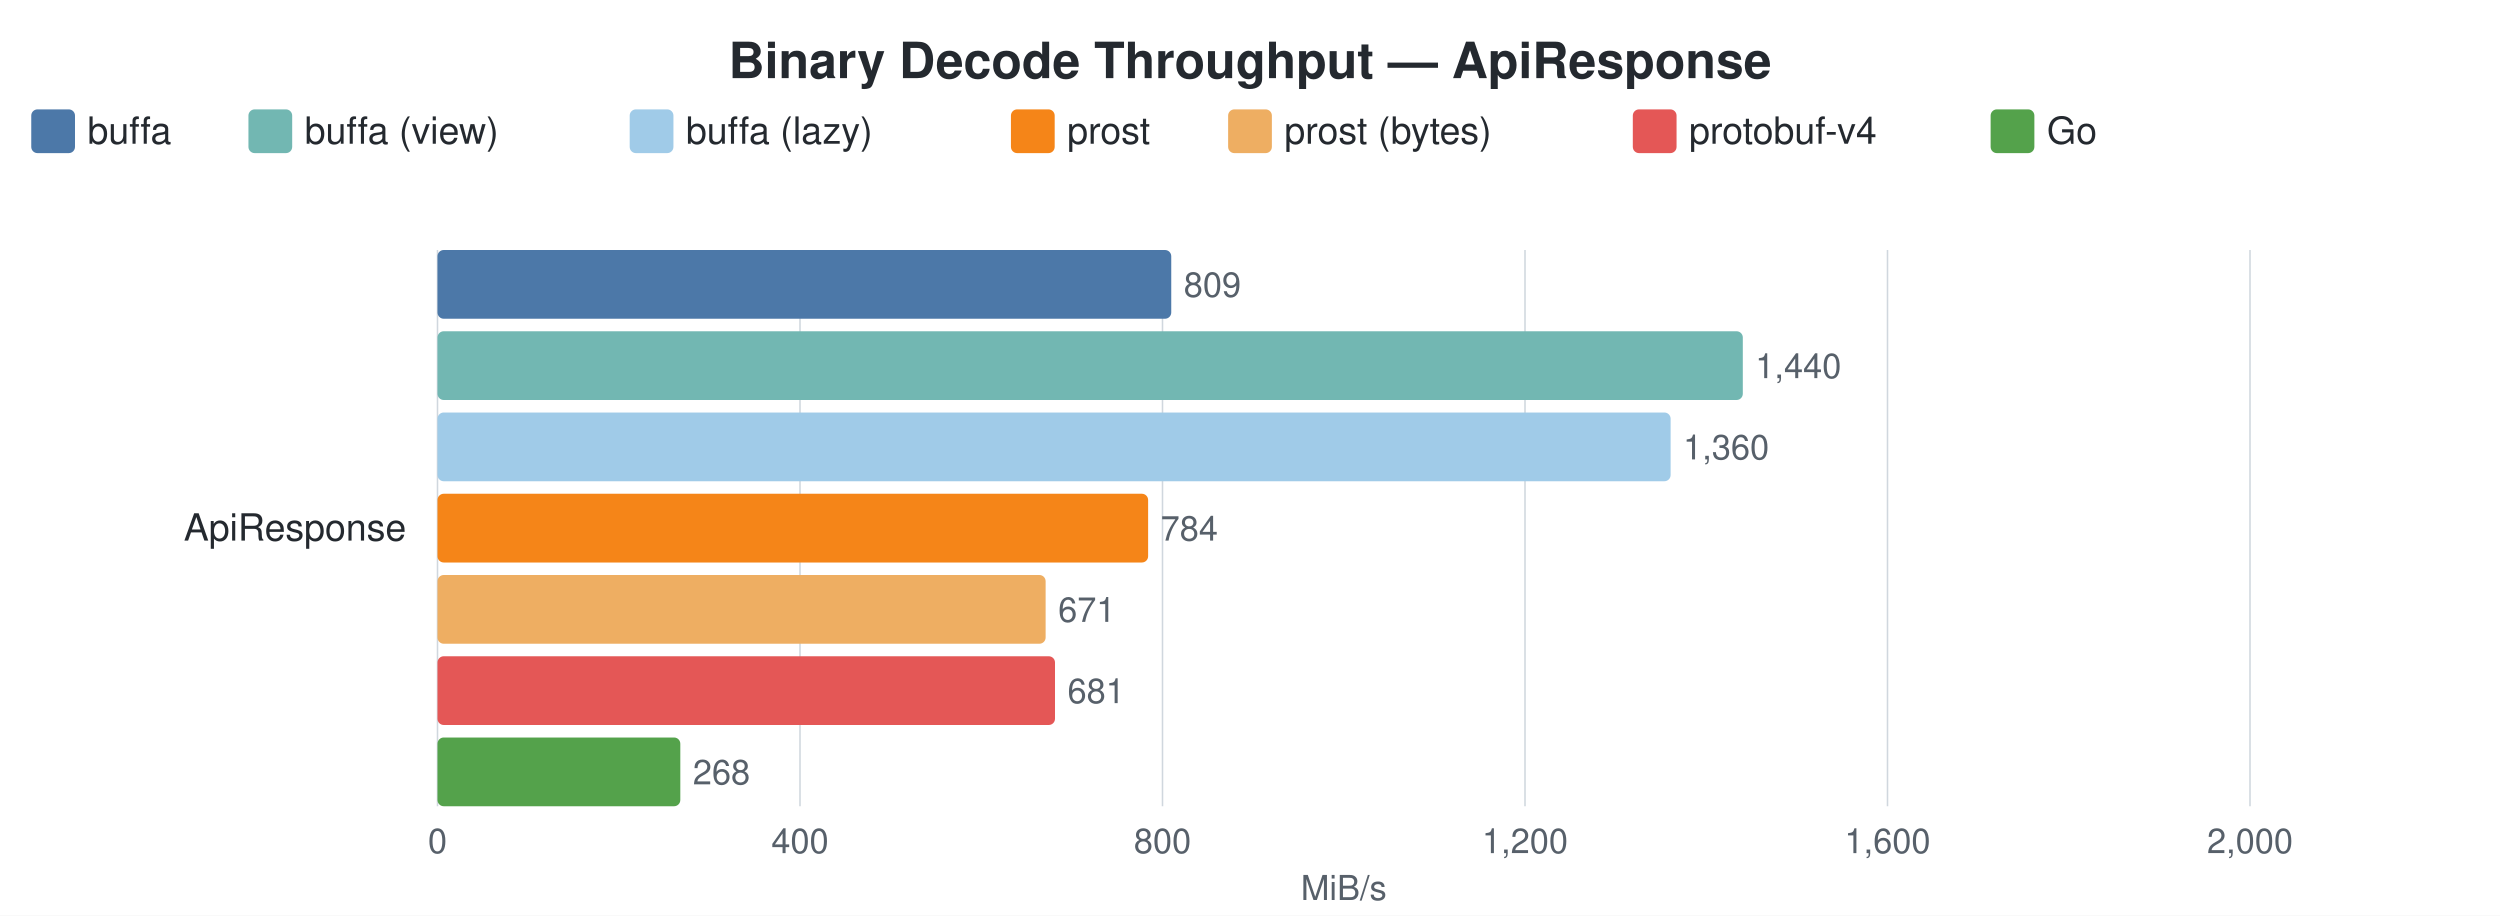
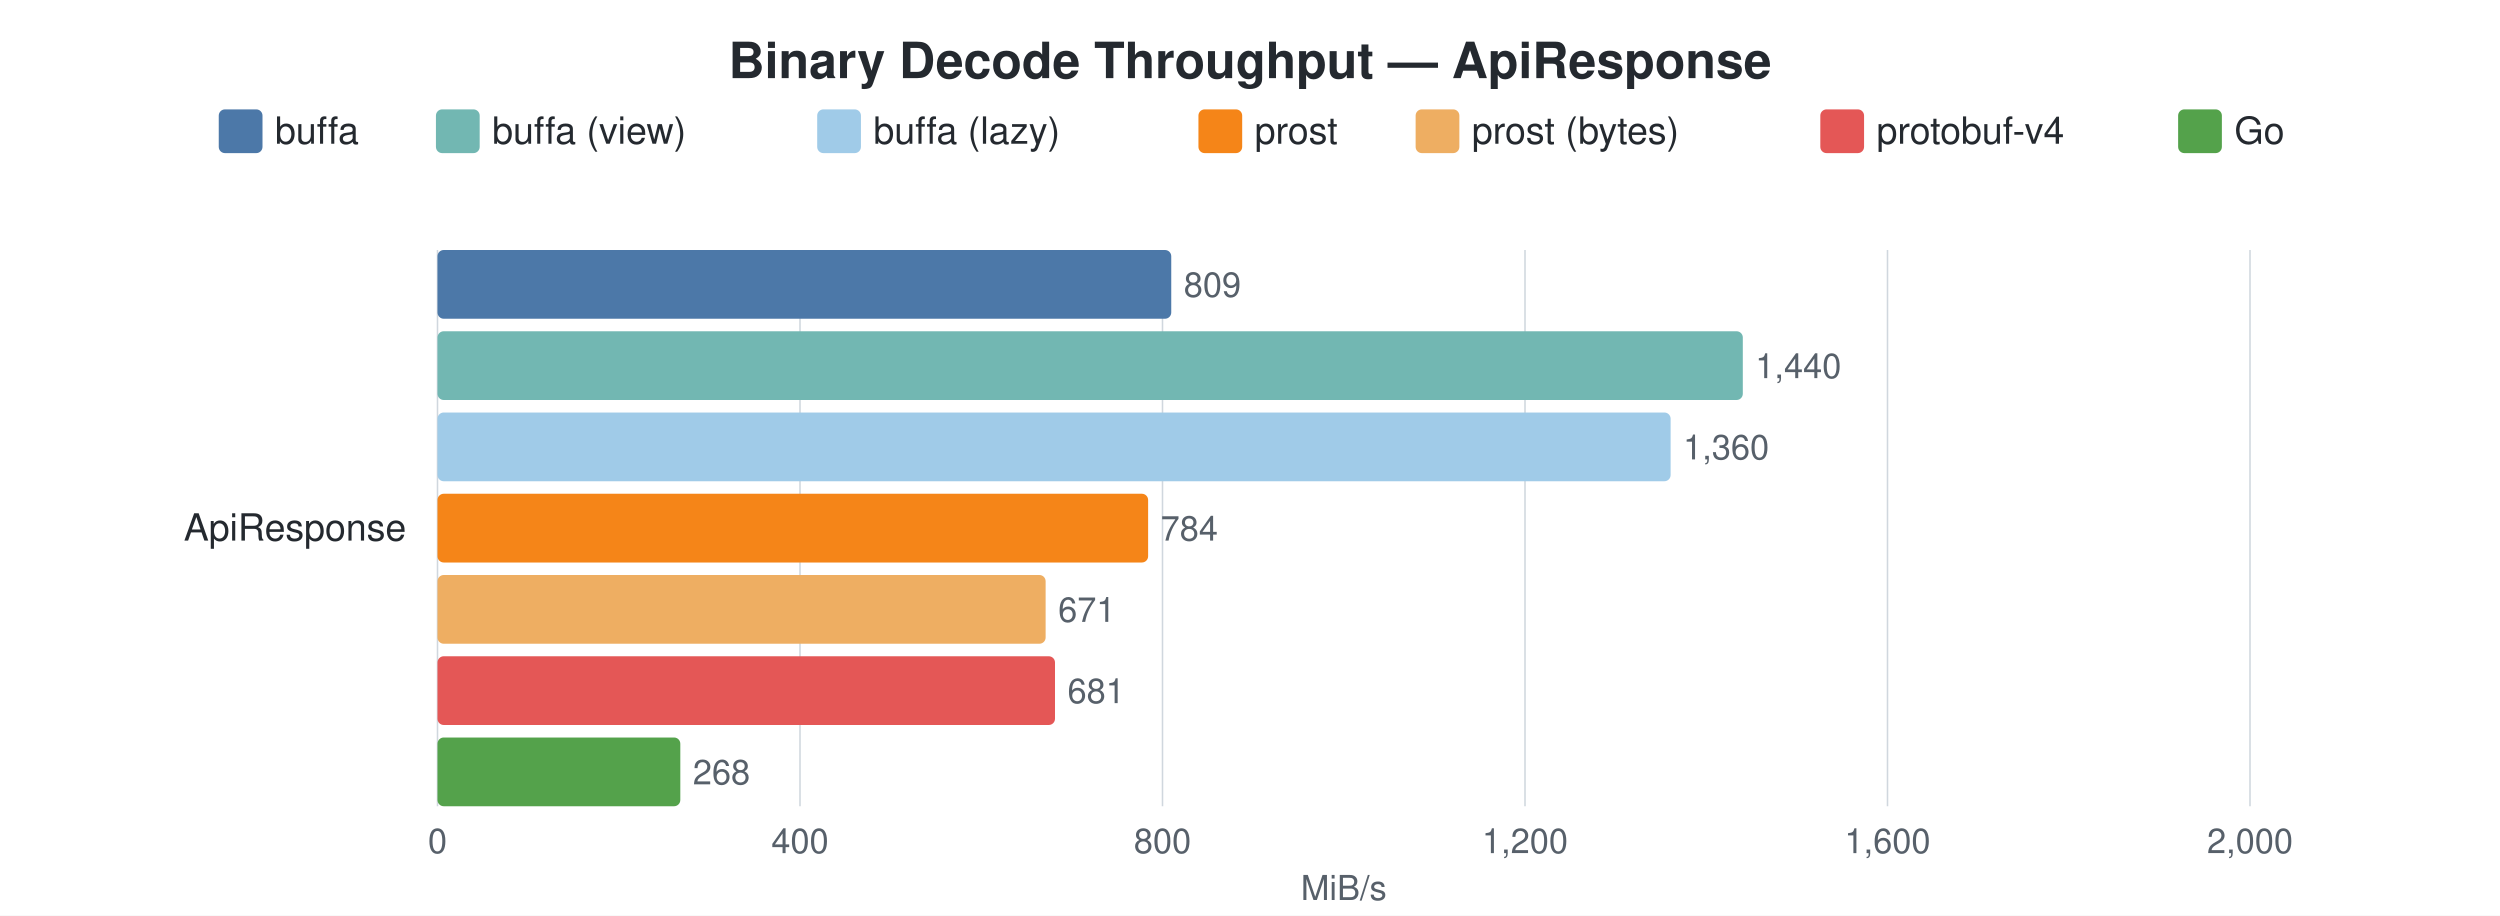
<svg xmlns="http://www.w3.org/2000/svg" width="800" height="293" viewBox="0 0 800 293">
  <style>
    text { font-family: -apple-system, BlinkMacSystemFont, "Segoe UI", Helvetica, Arial, sans-serif; }
    .title { font-size: 16px; font-weight: 600; fill: #24292f; }
    .label { font-size: 12px; fill: #24292f; }
    .value { font-size: 11px; fill: #57606a; }
    .axis-label { font-size: 11px; fill: #57606a; }
    .legend-text { font-size: 12px; fill: #24292f; }
    .grid { stroke: #d0d7de; stroke-width: 0.5; }
  </style>
  <rect width="100%" height="100%" fill="white" />
  <text x="400.0" y="25" text-anchor="middle" class="title">Binary Decode Throughput — ApiResponse</text>
-   <rect x="10" y="35" width="14" height="14" rx="2" fill="#4C78A8" />
-   <text x="28" y="46" class="legend-text">buffa</text>
-   <rect x="79.5" y="35" width="14" height="14" rx="2" fill="#72B7B2" />
-   <text x="97.5" y="46" class="legend-text">buffa (view)</text>
-   <rect x="201.5" y="35" width="14" height="14" rx="2" fill="#A0CBE8" />
-   <text x="219.5" y="46" class="legend-text">buffa (lazy)</text>
-   <rect x="323.5" y="35" width="14" height="14" rx="2" fill="#F58518" />
-   <text x="341.5" y="46" class="legend-text">prost</text>
-   <rect x="393" y="35" width="14" height="14" rx="2" fill="#EEAE62" />
-   <text x="411" y="46" class="legend-text">prost (bytes)</text>
-   <rect x="522.5" y="35" width="14" height="14" rx="2" fill="#E45756" />
-   <text x="540.5" y="46" class="legend-text">protobuf-v4</text>
-   <rect x="637" y="35" width="14" height="14" rx="2" fill="#54A24B" />
-   <text x="655" y="46" class="legend-text">Go</text>
+   <rect x="70" y="35" width="14" height="14" rx="2" fill="#4C78A8" />
+   <text x="88" y="46" class="legend-text">buffa</text>
+   <rect x="139.5" y="35" width="14" height="14" rx="2" fill="#72B7B2" />
+   <text x="157.5" y="46" class="legend-text">buffa (view)</text>
+   <rect x="261.5" y="35" width="14" height="14" rx="2" fill="#A0CBE8" />
+   <text x="279.5" y="46" class="legend-text">buffa (lazy)</text>
+   <rect x="383.5" y="35" width="14" height="14" rx="2" fill="#F58518" />
+   <text x="401.5" y="46" class="legend-text">prost</text>
+   <rect x="453" y="35" width="14" height="14" rx="2" fill="#EEAE62" />
+   <text x="471" y="46" class="legend-text">prost (bytes)</text>
+   <rect x="582.5" y="35" width="14" height="14" rx="2" fill="#E45756" />
+   <text x="600.5" y="46" class="legend-text">protobuf-v4</text>
+   <rect x="697" y="35" width="14" height="14" rx="2" fill="#54A24B" />
+   <text x="715" y="46" class="legend-text">Go</text>
  <line x1="140.0" y1="80" x2="140.0" y2="258" class="grid" />
  <text x="140.0" y="273" text-anchor="middle" class="axis-label">0</text>
  <line x1="256.0" y1="80" x2="256.0" y2="258" class="grid" />
  <text x="256.0" y="273" text-anchor="middle" class="axis-label">400</text>
  <line x1="372.0" y1="80" x2="372.0" y2="258" class="grid" />
  <text x="372.0" y="273" text-anchor="middle" class="axis-label">800</text>
  <line x1="488.0" y1="80" x2="488.0" y2="258" class="grid" />
  <text x="488.0" y="273" text-anchor="middle" class="axis-label">1,200</text>
  <line x1="604.0" y1="80" x2="604.0" y2="258" class="grid" />
  <text x="604.0" y="273" text-anchor="middle" class="axis-label">1,600</text>
  <line x1="720.0" y1="80" x2="720.0" y2="258" class="grid" />
  <text x="720.0" y="273" text-anchor="middle" class="axis-label">2,000</text>
  <text x="430.0" y="288" text-anchor="middle" class="axis-label">MiB/s</text>
  <text x="130" y="173.0" text-anchor="end" class="label">ApiResponse</text>
  <rect x="140" y="80.0" width="234.8" height="22" rx="2" fill="#4C78A8" />
  <text x="378.8" y="95.0" class="value">809</text>
  <rect x="140" y="106.0" width="417.7" height="22" rx="2" fill="#72B7B2" />
  <text x="561.7" y="121.0" class="value">1,440</text>
  <rect x="140" y="132.0" width="394.6" height="22" rx="2" fill="#A0CBE8" />
  <text x="538.6" y="147.0" class="value">1,360</text>
  <rect x="140" y="158.0" width="227.4" height="22" rx="2" fill="#F58518" />
  <text x="371.4" y="173.0" class="value">784</text>
  <rect x="140" y="184.0" width="194.6" height="22" rx="2" fill="#EEAE62" />
  <text x="338.6" y="199.0" class="value">671</text>
  <rect x="140" y="210.0" width="197.6" height="22" rx="2" fill="#E45756" />
  <text x="341.6" y="225.0" class="value">681</text>
  <rect x="140" y="236.0" width="77.7" height="22" rx="2" fill="#54A24B" />
  <text x="221.7" y="251.0" class="value">268</text>
</svg>
